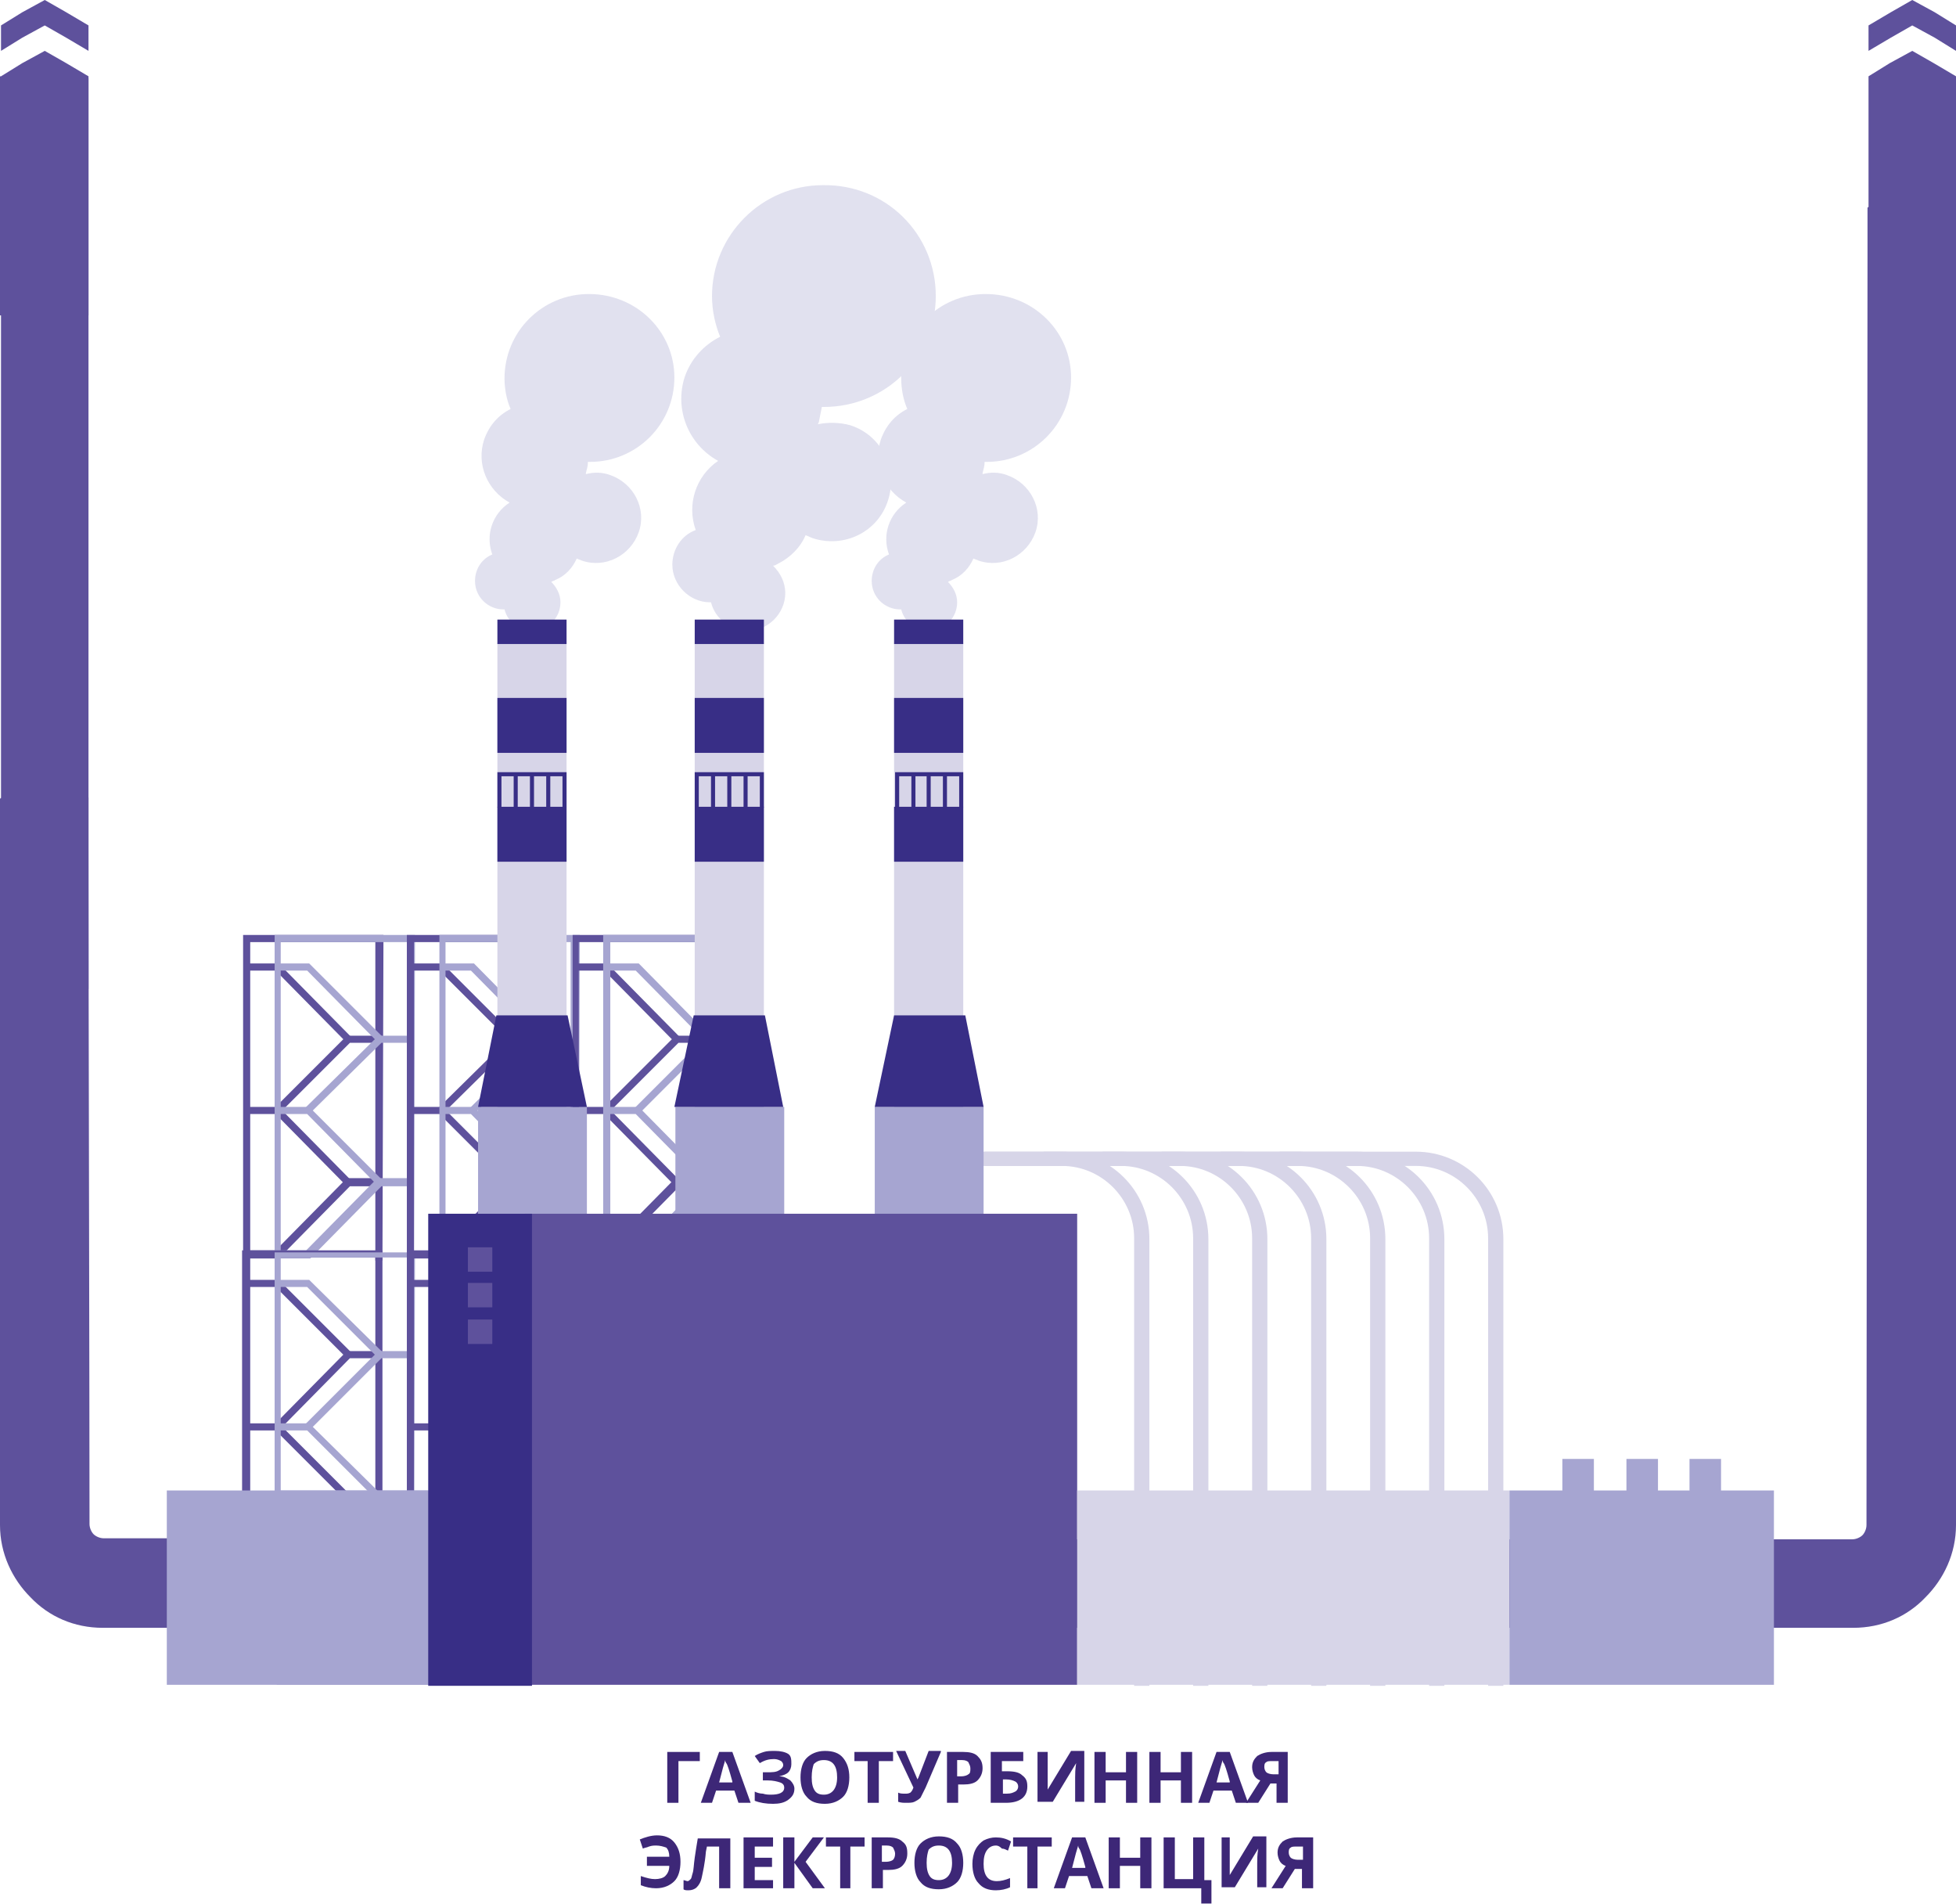
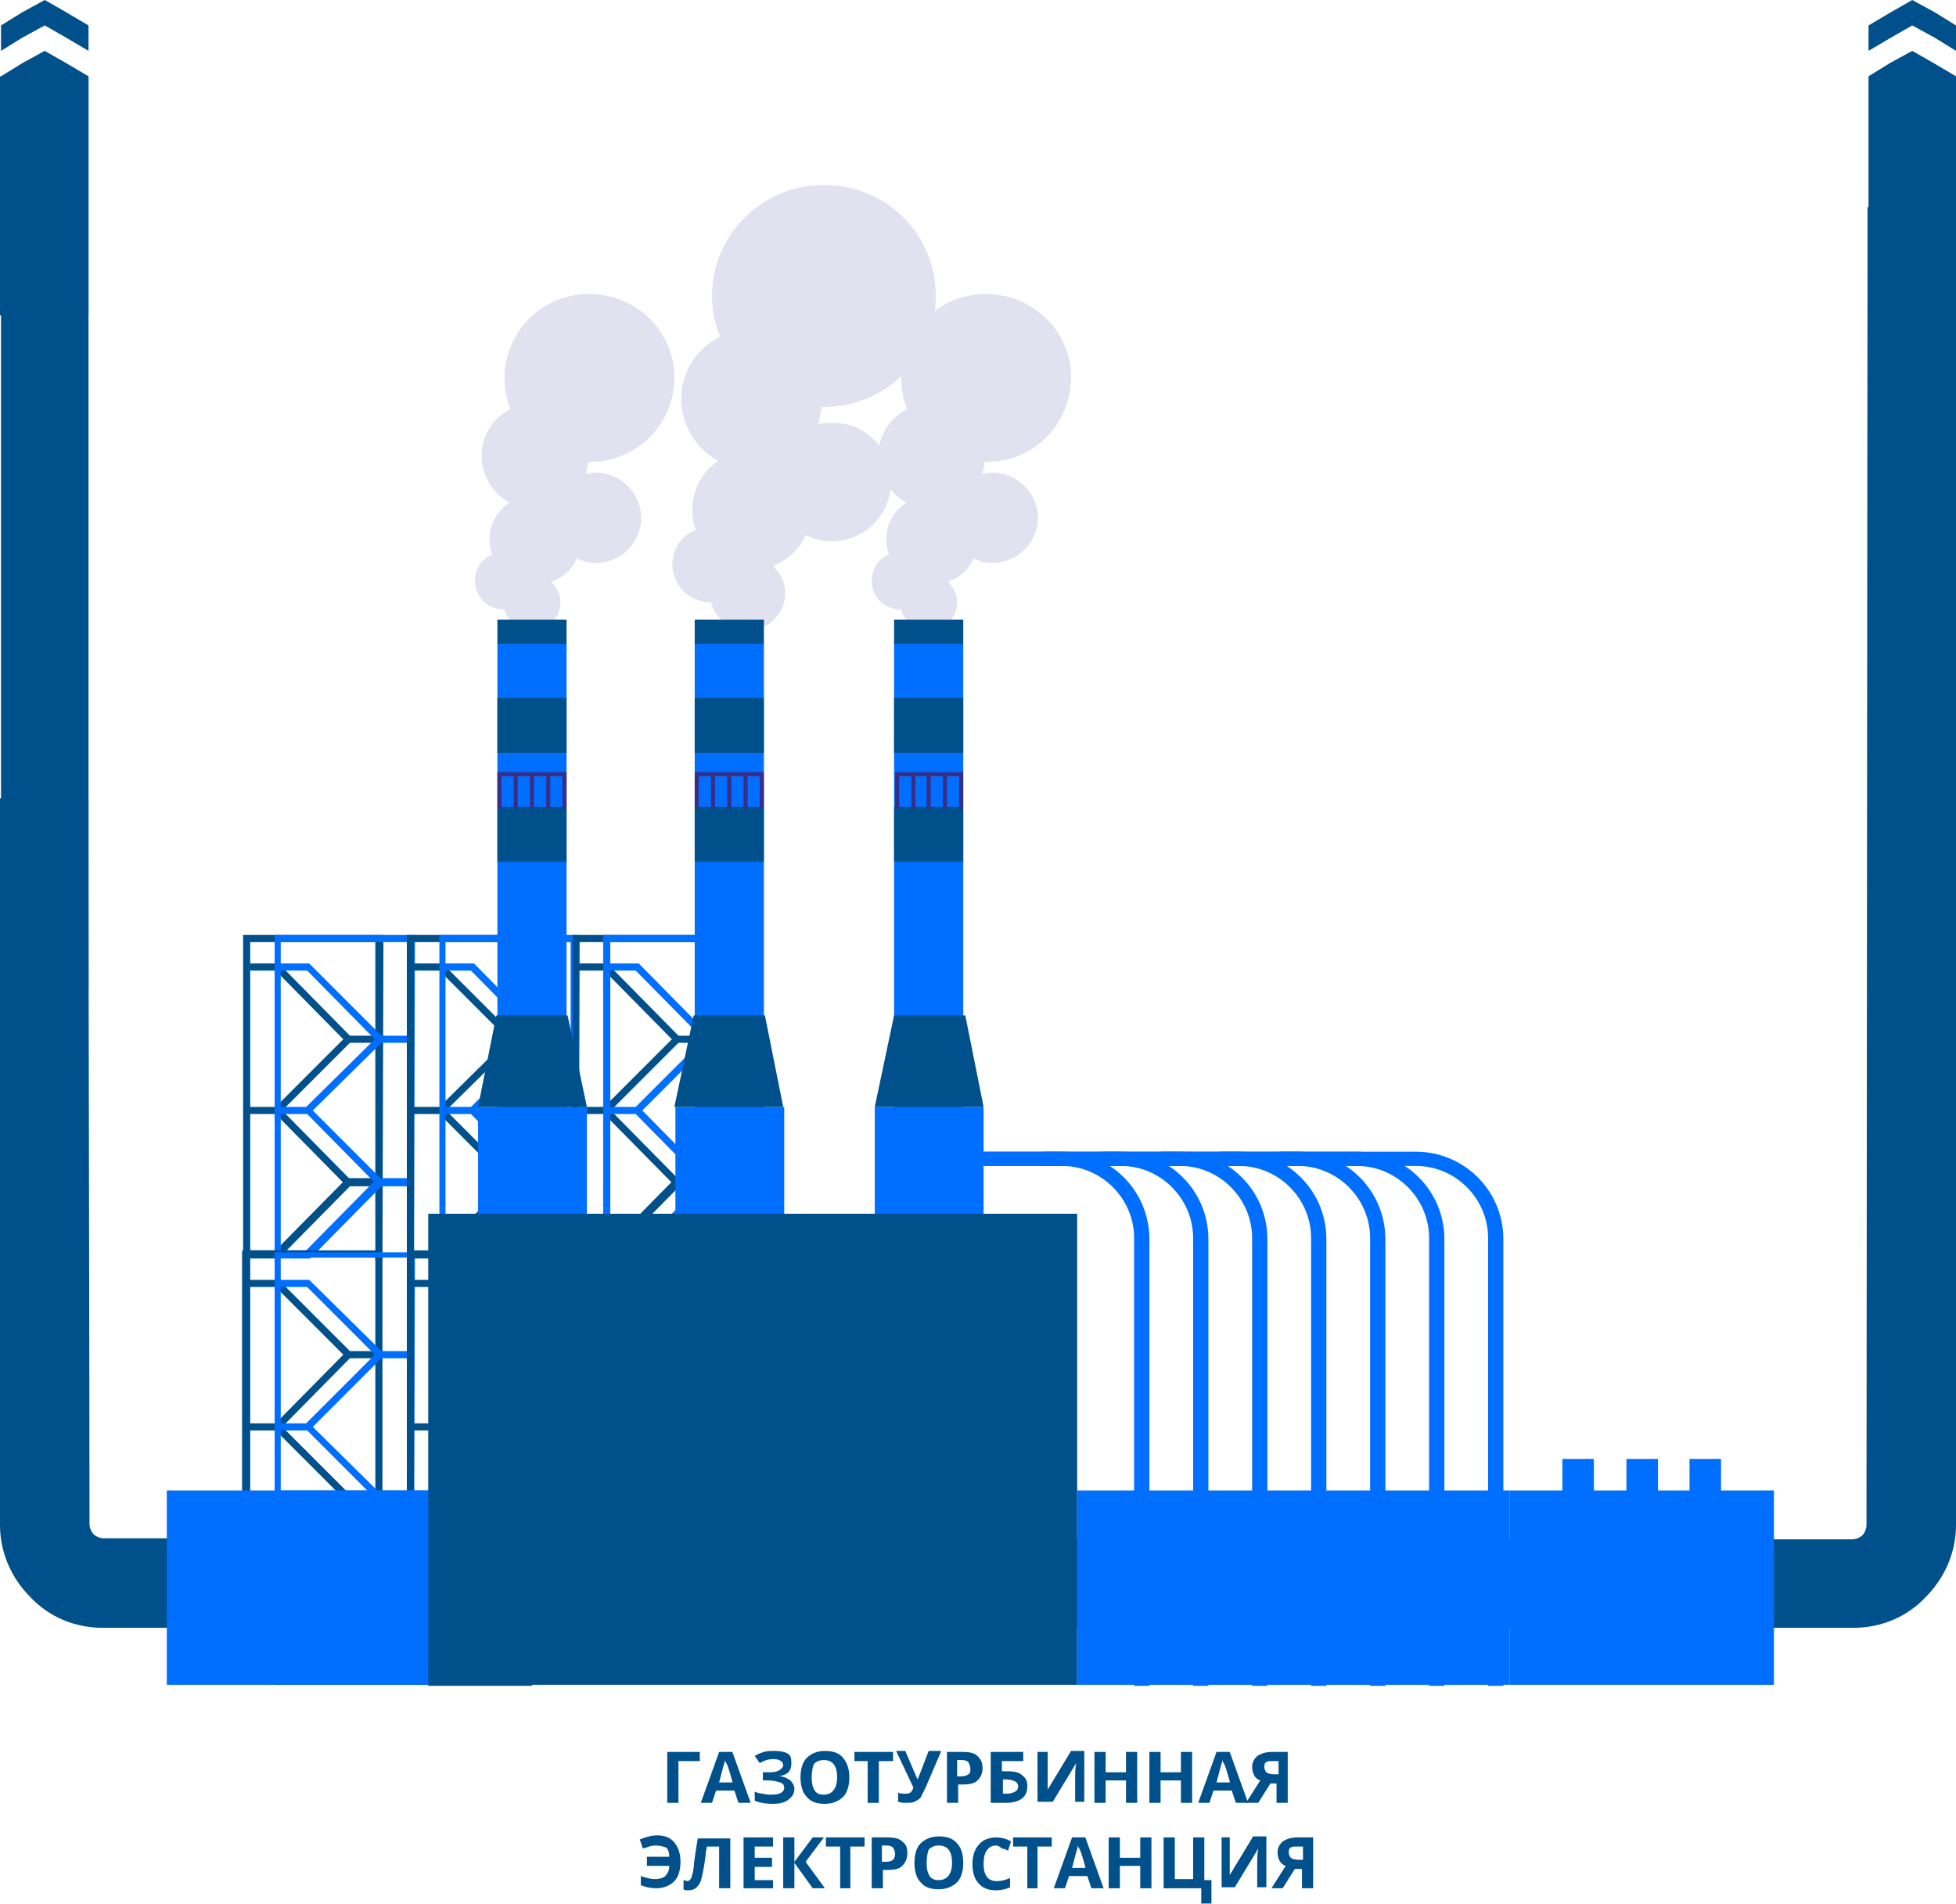
<svg xmlns="http://www.w3.org/2000/svg" version="1.1" id="Layer_1" x="0px" y="0px" viewBox="0 0 192.3 187.1" style="enable-background:new 0 0 192.3 187.1;" xml:space="preserve">
  <style type="text/css">
- 	.st0{fill:#5E519C;}
- 	.st1{fill-rule:evenodd;clip-rule:evenodd;fill:#5E519C;}
- 	.st2{fill:#A6A5D1;}
- 	.st3{fill:#D7D5E8;}
+ 	.st0{fill:#00508C;}
+ 	.st1{fill-rule:evenodd;clip-rule:evenodd;fill:#00508C;}
+ 	.st2{fill:#006EFF;}
+ 	.st3{fill:#006EFF;}
	.st4{fill-rule:evenodd;clip-rule:evenodd;fill:#E1E1EF;}
- 	.st5{fill-rule:evenodd;clip-rule:evenodd;fill:#D7D5E8;}
- 	.st6{fill-rule:evenodd;clip-rule:evenodd;fill:#382E86;}
+ 	.st5{fill-rule:evenodd;clip-rule:evenodd;fill:#006EFF;}
+ 	.st6{fill-rule:evenodd;clip-rule:evenodd;fill:#00508C;}
	.st7{fill:#382E86;}
- 	.st8{fill-rule:evenodd;clip-rule:evenodd;fill:#A6A5D1;}
- 	.st9{fill:#3D2777;}
+ 	.st8{fill-rule:evenodd;clip-rule:evenodd;fill:#006EFF;}
+ 	.st9{fill:#00508C;}
</style>
  <g>
    <g>
      <polygon class="st0" points="183.7,5 183.7,2.5 185.9,1.2 188,0 190.2,1.2 192.3,2.5 192.3,5 190.2,3.7 188,2.5 185.9,3.7   " />
    </g>
    <g>
      <path class="st0" d="M95.5,160H10.1c-2.8,0-5.3-1.1-7.1-3c-1.8-1.8-3-4.3-3-7.1C0,135.4,0,98,0,83.5v-5l2.2-1.2L4.3,76l2.2,1.2    l2.2,1.2v5c0,14.5,0.1,51.9,0.1,66.4c0,0.4,0.2,0.8,0.4,1s0.6,0.4,1,0.4h85.4l-2.2,4.8L95.5,160z" />
    </g>
    <g>
      <path class="st0" d="M96.8,160h85.4c2.8,0,5.3-1.1,7.1-3c1.8-1.8,3-4.3,3-7.1c0-14.5,0-110,0-124.5v-5l-2.2-1.2L188,18l-2.2,1.2    l-2.2,1.2v5c0,14.5-0.1,109.9-0.1,124.5c0,0.4-0.2,0.8-0.4,1s-0.6,0.4-1,0.4H96.8l2.2,4.8L96.8,160z" />
    </g>
    <g>
      <polygon class="st1" points="0.1,97.2 4.5,94.8 8.7,97.2 8.7,12.6 8.7,7.7 6.5,6.4 4.4,5.2 2.2,6.4 0.1,7.7 0.1,12.6   " />
    </g>
    <g>
      <polygon class="st2" points="37,162.4 36.4,162.1 43.5,147.3 46.7,147.3 46.7,148 43.9,148   " />
    </g>
    <g>
      <polygon class="st0" points="34,116.5 27.1,109.5 24.2,109.5 24.2,108.8 27.4,108.8 34.5,116   " />
    </g>
    <g>
      <polygon class="st0" points="27.5,109.4 27,108.9 34.1,101.8 37.3,101.8 37.3,102.5 34.4,102.5   " />
    </g>
    <g>
      <polygon class="st0" points="34,102.4 27.1,95.4 24.2,95.4 24.2,94.7 27.4,94.7 34.5,101.9   " />
    </g>
    <g>
      <path class="st0" d="M37.6,123.9h-0.7v-7.3h-2.5l-7,7.1h-3.5V91.9h13.8L37.6,123.9L37.6,123.9z M24.6,122.9h2.5l7-7.1h2.8V92.6    H24.6V122.9z" />
    </g>
    <g>
      <polygon class="st2" points="37.1,116.5 30.2,109.5 27.3,109.5 27.3,108.8 30.4,108.8 37.6,116   " />
    </g>
    <g>
      <polygon class="st2" points="30.5,109.4 30,108.9 37.2,101.8 40.4,101.8 40.4,102.5 37.5,102.5   " />
    </g>
    <g>
      <polygon class="st2" points="37.1,102.4 30.2,95.4 27.3,95.4 27.3,94.7 30.4,94.7 37.6,101.9   " />
    </g>
    <g>
      <path class="st2" d="M40.7,123.9H40v-7.3h-2.5l-7,7.1H27V91.9h13.8L40.7,123.9L40.7,123.9z M27.6,122.9h2.5l7-7.1H40V92.6H27.6    V122.9z" />
    </g>
    <g>
      <polygon class="st0" points="34,147.5 27.1,140.6 24.2,140.6 24.2,139.9 27.4,139.9 34.5,147   " />
    </g>
    <g>
      <polygon class="st0" points="27.5,140.5 27,140 34.1,132.8 37.3,132.8 37.3,133.5 34.4,133.5   " />
    </g>
    <g>
      <polygon class="st0" points="34,133.4 27.1,126.5 24.2,126.5 24.2,125.8 27.4,125.8 34.5,132.9   " />
    </g>
    <g>
      <path class="st0" d="M23.8,157.2v-34.3h13.8v32h-0.7v-7.3h-2.5l-7,7L23.8,157.2z M24.6,123.7v32.2L27,154l7.1-7.1h2.8v-23.3H24.6    V123.7z" />
    </g>
    <g>
      <polygon class="st2" points="37.1,147.5 30.2,140.6 27.3,140.6 27.3,139.9 30.4,139.9 37.6,147   " />
    </g>
    <g>
      <polygon class="st2" points="30.5,140.5 30,140 37.2,132.8 40.4,132.8 40.4,133.5 37.5,133.5   " />
    </g>
    <g>
      <polygon class="st2" points="37.1,133.4 30.2,126.5 27.3,126.5 27.3,125.8 30.4,125.8 37.6,132.9   " />
    </g>
    <g>
      <path class="st2" d="M40.7,155H40v-7.3h-2.5l-7,7.1H27v-31.7h13.8L40.7,155L40.7,155z M27.6,154h2.5l7-7.1H40v-23.3H27.6V154z" />
    </g>
    <g>
      <polygon class="st0" points="27.9,158.3 27.1,157.5 24.2,157.5 24.2,156.8 27.4,156.8 28.4,157.8   " />
    </g>
    <g>
      <polygon class="st2" points="31,158.3 30.2,157.5 27.3,157.5 27.3,156.8 30.4,156.8 31.5,157.8   " />
    </g>
    <g>
      <polygon class="st0" points="50.2,116.5 43.2,109.5 40.4,109.5 40.4,108.8 43.5,108.8 50.7,116   " />
    </g>
    <g>
      <polygon class="st0" points="43.6,109.4 43.1,108.9 50.3,101.8 53.4,101.8 53.4,102.5 50.6,102.5   " />
    </g>
    <g>
      <polygon class="st0" points="50.2,102.4 43.2,95.4 40.4,95.4 40.4,94.7 43.5,94.7 50.7,101.9   " />
    </g>
    <g>
      <path class="st0" d="M53.8,123.9h-0.7v-7.3h-2.5l-7,7.1H40V91.9h13.8V123.9z M40.7,122.9h2.5l7-7.1H53V92.6H40.7V122.9z" />
    </g>
    <g>
      <polygon class="st2" points="53.2,116.5 46.3,109.5 43.4,109.5 43.4,108.8 46.6,108.8 53.7,116   " />
    </g>
    <g>
      <polygon class="st2" points="46.7,109.4 46.2,108.9 53.4,101.8 56.5,101.8 56.5,102.5 53.6,102.5   " />
    </g>
    <g>
      <polygon class="st2" points="53.2,102.4 46.3,95.4 43.4,95.4 43.4,94.7 46.6,94.7 53.7,101.9   " />
    </g>
    <g>
      <path class="st2" d="M56.9,123.9h-0.7v-7.3h-2.5l-7,7.1h-3.5V91.9H57L56.9,123.9L56.9,123.9z M43.8,122.9h2.5l7-7.1h2.8V92.6H43.8    V122.9z" />
    </g>
    <g>
      <polygon class="st0" points="50.2,147.5 43.2,140.6 40.4,140.6 40.4,139.9 43.5,139.9 50.7,147   " />
    </g>
    <g>
      <polygon class="st0" points="43.6,140.5 43.1,140 50.3,132.8 53.4,132.8 53.4,133.5 50.6,133.5   " />
    </g>
    <g>
      <polygon class="st0" points="50.2,133.4 43.2,126.5 40.4,126.5 40.4,125.8 43.5,125.8 50.7,132.9   " />
    </g>
    <g>
      <path class="st0" d="M53.8,155h-0.7v-7.3h-2.5l-7,7.1H40v-31.7h13.8V155z M40.7,154h2.5l7-7.1H53v-23.3H40.7V154z" />
    </g>
    <g>
      <polygon class="st2" points="53.2,147.5 46.3,140.6 43.4,140.6 43.4,139.9 46.6,139.9 53.7,147   " />
    </g>
    <g>
      <polygon class="st2" points="46.7,140.5 46.2,140 53.4,132.8 56.5,132.8 56.5,133.5 53.6,133.5   " />
    </g>
    <g>
      <polygon class="st2" points="53.2,133.4 46.3,126.5 43.4,126.5 43.4,125.8 46.6,125.8 53.7,132.9   " />
    </g>
    <g>
      <path class="st2" d="M56.9,155h-0.7v-7.3h-2.5l-7,7.1h-3.5v-31.7H57L56.9,155L56.9,155z M43.8,154h2.5l7-7.1h2.8v-23.3H43.8V154z" />
    </g>
    <g>
      <polygon class="st0" points="44.1,158.3 43.2,157.5 40.4,157.5 40.4,156.8 43.5,156.8 44.6,157.8   " />
    </g>
    <g>
      <polygon class="st0" points="53.8,158.1 53.1,158.1 53.1,154.7 40.7,154.7 40.7,158.1 40,158.1 40,154 53.8,154   " />
    </g>
    <g>
      <polygon class="st2" points="47.2,158.3 46.3,157.5 43.4,157.5 43.4,156.8 46.6,156.8 47.7,157.8   " />
    </g>
    <g>
      <polygon class="st2" points="56.9,158.1 56.2,158.1 56.2,154.7 43.8,154.7 43.8,158.1 43.1,158.1 43.1,154 56.9,154   " />
    </g>
    <g>
      <polygon class="st0" points="66.3,116.5 59.4,109.5 56.5,109.5 56.5,108.8 59.7,108.8 66.8,116   " />
    </g>
    <g>
      <polygon class="st0" points="59.8,109.4 59.3,108.9 66.4,101.8 69.6,101.8 69.6,102.5 66.7,102.5   " />
    </g>
    <g>
      <polygon class="st0" points="66.3,102.4 59.4,95.4 56.5,95.4 56.5,94.7 59.7,94.7 66.8,101.9   " />
    </g>
    <g>
      <path class="st0" d="M70,123.9h-0.7v-7.3h-2.5l-7,7.1h-3.5V91.9H70V123.9z M56.9,122.9h2.5l7-7.1h2.8V92.6H56.9V122.9z" />
    </g>
    <g>
      <polygon class="st2" points="69.4,116.5 62.5,109.5 59.6,109.5 59.6,108.8 62.8,108.8 69.9,116   " />
    </g>
    <g>
      <polygon class="st2" points="62.9,109.4 62.4,108.9 69.5,101.8 72.7,101.8 72.7,102.5 69.8,102.5   " />
    </g>
    <g>
      <polygon class="st2" points="69.4,102.4 62.5,95.4 59.6,95.4 59.6,94.7 62.8,94.7 69.9,101.9   " />
    </g>
    <g>
      <path class="st2" d="M73,123.9h-0.7v-7.3h-2.5l-7,7.1h-3.5V91.9H73V123.9z M60,122.9h2.5l7-7.1h2.8V92.6H60V122.9z" />
    </g>
    <g>
      <polygon class="st0" points="66.3,147.5 59.4,140.6 56.5,140.6 56.5,139.9 59.7,139.9 66.8,147   " />
    </g>
    <g>
      <polygon class="st0" points="59.8,140.5 59.3,140 66.4,132.8 69.6,132.8 69.6,133.5 66.7,133.5   " />
    </g>
    <g>
      <polygon class="st0" points="66.3,133.4 59.4,126.5 56.5,126.5 56.5,125.8 59.7,125.8 66.8,132.9   " />
    </g>
    <g>
      <path class="st0" d="M70,155h-0.7v-7.3h-2.5l-7,7.1h-3.5v-31.7H70V155z M56.9,154h2.5l7-7.1h2.8v-23.3H56.9V154z" />
    </g>
    <g>
      <polygon class="st2" points="69.4,147.5 62.5,140.6 59.6,140.6 59.6,139.9 62.8,139.9 69.9,147   " />
    </g>
    <g>
      <polygon class="st2" points="62.9,140.5 62.4,140 69.5,132.8 72.7,132.8 72.7,133.5 69.8,133.5   " />
    </g>
    <g>
      <polygon class="st2" points="69.4,133.4 62.5,126.5 59.6,126.5 59.6,125.8 62.8,125.8 69.9,132.9   " />
    </g>
    <g>
      <path class="st2" d="M73,155h-0.7v-7.3h-2.5l-7,7.1h-3.5v-31.7H73V155z M60,154h2.5l7-7.1h2.8v-23.3H60V154z" />
    </g>
    <g>
      <polygon class="st0" points="60.2,158.3 59.4,157.5 56.5,157.5 56.5,156.8 59.7,156.8 60.7,157.8   " />
    </g>
    <g>
      <polygon class="st0" points="70,158.1 69.2,158.1 69.2,154.7 56.9,154.7 56.9,158.1 56.2,158.1 56.2,154 70,154   " />
    </g>
    <g>
      <polygon class="st2" points="63.3,158.3 62.5,157.5 59.6,157.5 59.6,156.8 62.8,156.8 63.8,157.8   " />
    </g>
    <g>
      <polygon class="st2" points="73,158.1 72.3,158.1 72.3,154.7 60,154.7 60,158.1 59.2,158.1 59.2,154 73,154   " />
    </g>
    <g>
      <path class="st3" d="M111.5,165.6v-43.9c0-3.9-3.2-7.1-7.1-7.1H91v-1.4h13.4c4.7,0,8.6,3.8,8.6,8.6v43.9h-1.5V165.6z" />
    </g>
    <g>
      <path class="st3" d="M117.3,165.6v-43.9c0-3.9-3.2-7.1-7.1-7.1H96.8v-1.4h13.4c4.7,0,8.6,3.8,8.6,8.6v43.9h-1.5V165.6z" />
    </g>
    <g>
      <path class="st3" d="M123.1,165.6v-43.9c0-3.9-3.2-7.1-7.1-7.1h-13.4v-1.4H116c4.7,0,8.6,3.8,8.6,8.6v43.9h-1.5V165.6z" />
    </g>
    <g>
      <path class="st3" d="M128.9,165.6v-43.9c0-3.9-3.2-7.1-7.1-7.1h-13.4v-1.4h13.4c4.7,0,8.6,3.8,8.6,8.6v43.9h-1.5V165.6z" />
    </g>
    <g>
      <path class="st3" d="M140.5,165.6v-43.9c0-3.9-3.2-7.1-7.1-7.1H120v-1.4h13.4c4.7,0,8.6,3.8,8.6,8.6v43.9h-1.5V165.6z" />
    </g>
    <g>
      <path class="st3" d="M134.7,165.6v-43.9c0-3.9-3.2-7.1-7.1-7.1h-13.4v-1.4h13.4c4.7,0,8.6,3.8,8.6,8.6v43.9h-1.5V165.6z" />
    </g>
    <g>
      <path class="st3" d="M146.3,165.6v-43.9c0-3.9-3.2-7.1-7.1-7.1h-13.4v-1.4h13.4c4.7,0,8.6,3.8,8.6,8.6v43.9h-1.5V165.6z" />
    </g>
    <g>
      <path class="st4" d="M66.3,37.1c0,4.6-3.7,8.3-8.3,8.3c-0.1,0-0.1,0-0.2,0c0,0.4-0.1,0.7-0.2,1.1v0.1c0.8-0.2,1.6-0.2,2.4,0.1    c2.3,0.8,3.6,3.3,2.8,5.6s-3.3,3.6-5.6,2.8C57,55,56.9,55,56.7,54.9c-0.4,0.9-1.1,1.7-2.1,2.1c-0.1,0.1-0.3,0.1-0.4,0.2    c0.5,0.5,0.9,1.2,0.9,2c0,1.5-1.2,2.8-2.8,2.8c-1.3,0-2.4-0.9-2.7-2.1h-0.1c-1.5,0-2.8-1.2-2.8-2.8c0-1.2,0.7-2.2,1.7-2.6    c-0.7-1.9,0-4,1.7-5.1c-2.2-1.2-3.3-3.8-2.5-6.2c0.5-1.4,1.4-2.4,2.6-3c-0.4-0.9-0.6-2-0.6-3c0-4.6,3.7-8.3,8.3-8.3    C62.6,28.9,66.3,32.6,66.3,37.1" />
    </g>
    <g>
      <rect x="48.9" y="63.2" class="st5" width="6.8" height="63.3" />
    </g>
    <g>
      <rect x="48.9" y="68.6" class="st6" width="6.8" height="5.4" />
    </g>
    <g>
      <rect x="48.9" y="79.3" class="st6" width="6.8" height="5.4" />
    </g>
    <g>
      <path class="st7" d="M53.9,75.9L53.9,75.9L53.9,75.9h1.6h0.2v0.2v3.2c0,0.1-0.1,0.2-0.2,0.2c-0.1,0-0.2-0.1-0.2-0.2v-3h-1.2v3    c0,0.1-0.1,0.2-0.2,0.2c-0.1,0-0.2-0.1-0.2-0.2v-3h-1.2v3c0,0.1-0.1,0.2-0.2,0.2c-0.1,0-0.2-0.1-0.2-0.2v-3h-1.2v3    c0,0.1-0.1,0.2-0.2,0.2c-0.1,0-0.2-0.1-0.2-0.2v-3h-1.2v3c0,0.1-0.1,0.2-0.2,0.2c-0.1,0-0.2-0.1-0.2-0.2v-3.2v-0.2h0.2h1.6l0,0    l0,0h1.6l0,0l0,0H53.9z" />
    </g>
    <g>
      <rect x="48.9" y="60.9" class="st6" width="6.8" height="2.4" />
    </g>
    <g>
      <rect x="47" y="108.8" class="st8" width="10.7" height="19.8" />
    </g>
    <g>
      <polygon class="st6" points="47,108.8 57.7,108.8 55.8,99.8 48.8,99.8   " />
    </g>
    <g>
      <path class="st4" d="M92,29.1c0,6-4.9,10.9-11,10.9c-0.1,0-0.2,0-0.2,0c-0.1,0.5-0.2,1-0.3,1.5l-0.1,0.2c1-0.2,2.1-0.2,3.2,0.1    c3.1,1,4.7,4.3,3.7,7.4c-1,3.1-4.3,4.7-7.4,3.7c-0.2-0.1-0.5-0.2-0.7-0.3c-0.5,1.2-1.5,2.2-2.7,2.8c-0.2,0.1-0.3,0.2-0.5,0.2    c0.7,0.7,1.2,1.6,1.2,2.7c0,2-1.7,3.7-3.7,3.7c-1.7,0-3.2-1.2-3.6-2.8h-0.1c-2,0-3.7-1.7-3.7-3.7c0-1.5,0.9-2.9,2.3-3.4    c-0.9-2.5,0-5.3,2.2-6.8c-2.9-1.6-4.3-5-3.3-8.2c0.6-1.8,1.9-3.2,3.5-4c-0.5-1.2-0.8-2.6-0.8-4c0-6,4.9-10.9,10.9-10.9    C87.1,18.1,92,23,92,29.1" />
    </g>
    <g>
      <rect x="68.3" y="63.2" class="st5" width="6.8" height="63.3" />
    </g>
    <g>
      <rect x="68.3" y="68.6" class="st6" width="6.8" height="5.4" />
    </g>
    <g>
      <rect x="68.3" y="79.3" class="st6" width="6.8" height="5.4" />
    </g>
    <g>
      <path class="st7" d="M73.3,75.9L73.3,75.9L73.3,75.9h1.6h0.2v0.2v3.2c0,0.1-0.1,0.2-0.2,0.2s-0.2-0.1-0.2-0.2v-3h-1.2v3    c0,0.1-0.1,0.2-0.2,0.2s-0.2-0.1-0.2-0.2v-3h-1.2v3c0,0.1-0.1,0.2-0.2,0.2s-0.2-0.1-0.2-0.2v-3h-1.2v3c0,0.1-0.1,0.2-0.2,0.2    s-0.2-0.1-0.2-0.2v-3h-1.2v3c0,0.1-0.1,0.2-0.2,0.2s-0.2-0.1-0.2-0.2v-3.2v-0.2h0.2h1.6l0,0l0,0h1.6l0,0l0,0H73.3z" />
    </g>
    <g>
      <rect x="68.3" y="60.9" class="st6" width="6.8" height="2.4" />
    </g>
    <g>
      <rect x="66.4" y="108.8" class="st8" width="10.7" height="19.8" />
    </g>
    <g>
      <polygon class="st6" points="66.3,108.8 77,108.8 75.2,99.8 68.2,99.8   " />
    </g>
    <g>
      <path class="st4" d="M105.3,37.1c0,4.6-3.7,8.3-8.3,8.3c-0.1,0-0.1,0-0.2,0c0,0.4-0.1,0.7-0.2,1.1v0.1c0.8-0.2,1.6-0.2,2.4,0.1    c2.3,0.8,3.6,3.3,2.8,5.6c-0.8,2.3-3.3,3.6-5.6,2.8C96,55,95.9,55,95.7,54.9c-0.4,0.9-1.1,1.7-2.1,2.1c-0.1,0.1-0.3,0.1-0.4,0.2    c0.5,0.5,0.9,1.2,0.9,2c0,1.5-1.2,2.8-2.8,2.8c-1.3,0-2.4-0.9-2.7-2.1h-0.1c-1.5,0-2.8-1.2-2.8-2.8c0-1.2,0.7-2.2,1.7-2.6    c-0.7-1.9,0-4,1.7-5.1c-2.2-1.2-3.3-3.8-2.5-6.2c0.5-1.4,1.4-2.4,2.6-3c-0.4-0.9-0.6-2-0.6-3c0-4.6,3.7-8.3,8.3-8.3    C101.6,28.9,105.3,32.6,105.3,37.1" />
    </g>
    <g>
      <rect x="87.9" y="63.2" class="st5" width="6.8" height="63.3" />
    </g>
    <g>
      <rect x="87.9" y="68.6" class="st6" width="6.8" height="5.4" />
    </g>
    <g>
      <rect x="87.9" y="79.3" class="st6" width="6.8" height="5.4" />
    </g>
    <g>
      <path class="st7" d="M92.9,75.9L92.9,75.9L92.9,75.9h1.6h0.2v0.2v3.2c0,0.1-0.1,0.2-0.2,0.2s-0.2-0.1-0.2-0.2v-3h-1.2v3    c0,0.1-0.1,0.2-0.2,0.2s-0.2-0.1-0.2-0.2v-3h-1.2v3c0,0.1-0.1,0.2-0.2,0.2s-0.2-0.1-0.2-0.2v-3H90v3c0,0.1-0.1,0.2-0.2,0.2    s-0.2-0.1-0.2-0.2v-3h-1.2v3c0,0.1-0.1,0.2-0.2,0.2S88,79.4,88,79.3v-3.2v-0.2h0.2h1.6l0,0l0,0h1.6l0,0l0,0    C91.4,75.9,92.9,75.9,92.9,75.9z" />
    </g>
    <g>
      <rect x="87.9" y="60.9" class="st6" width="6.8" height="2.4" />
    </g>
    <g>
      <rect x="86" y="108.8" class="st8" width="10.7" height="19.8" />
    </g>
    <g>
      <polygon class="st6" points="86,108.8 96.7,108.8 94.9,99.8 87.9,99.8   " />
    </g>
    <g>
      <polygon class="st1" points="51.6,165.6 105.9,165.6 105.9,119.3 79.4,119.3 51.6,119.3   " />
    </g>
    <g>
      <rect x="166.1" y="143.4" class="st8" width="3.1" height="4.3" />
    </g>
    <g>
      <rect x="159.9" y="143.4" class="st8" width="3.1" height="4.3" />
    </g>
    <g>
      <rect x="153.6" y="143.4" class="st8" width="3.1" height="4.3" />
    </g>
    <g>
      <polygon class="st5" points="105.9,165.6 148.4,165.6 148.4,146.5 127.7,146.5 105.9,146.5   " />
    </g>
    <g>
      <rect x="27.2" y="146.5" class="st8" width="18.2" height="19.1" />
    </g>
    <g>
      <rect x="16.4" y="146.5" class="st8" width="25.7" height="19.1" />
    </g>
    <g>
      <rect x="42.1" y="119.3" class="st6" width="10.2" height="46.4" />
    </g>
    <g>
      <rect x="46" y="122.6" class="st1" width="2.4" height="2.4" />
    </g>
    <g>
      <rect x="46" y="126.1" class="st1" width="2.4" height="2.4" />
    </g>
    <g>
      <rect x="46" y="129.7" class="st1" width="2.4" height="2.4" />
    </g>
    <g>
      <polygon class="st0" points="8.7,7.5 8.7,9.9 8.7,31 0,31 0,9.9 0,7.5 0,7.5 0.1,7.5 0.1,7.5 2.2,6.2 4.4,5 6.5,6.2   " />
    </g>
    <g>
      <polygon class="st0" points="183.7,7.5 183.7,9.9 183.7,31 192.3,31 192.3,9.9 192.3,7.5 192.3,7.5 192.3,7.5 192.3,7.5     190.1,6.2 188,5 185.8,6.2   " />
    </g>
    <g>
      <polygon class="st1" points="0.1,5 0.1,2.5 2.2,1.2 4.4,0 6.5,1.2 8.7,2.5 8.7,5 6.5,3.7 4.4,2.5 2.2,3.7   " />
    </g>
    <g>
      <rect x="148.4" y="146.5" class="st8" width="26" height="19.1" />
    </g>
  </g>
  <g>
    <g>
      <path class="st9" d="M68.8,172.2v0.9h-2.1v4.1h-1.1v-5H68.8z" />
      <path class="st9" d="M72.6,177.2l-0.4-1.2h-1.8l-0.4,1.2h-1.1l1.8-5H72l1.8,5H72.6z M72,175.1c-0.3-1.1-0.5-1.7-0.6-1.8    s-0.1-0.3-0.1-0.3c-0.1,0.3-0.3,1-0.6,2.2H72z" />
      <path class="st9" d="M77.8,173.4c0,0.3-0.1,0.6-0.3,0.8c-0.2,0.2-0.5,0.3-0.9,0.4v0c0.5,0,0.8,0.2,1.1,0.4    c0.2,0.2,0.4,0.5,0.4,0.8c0,0.5-0.2,0.8-0.6,1.1c-0.4,0.3-0.9,0.4-1.5,0.4c-0.7,0-1.3-0.1-1.8-0.3v-0.9c0.2,0.1,0.5,0.2,0.8,0.2    c0.3,0.1,0.6,0.1,0.8,0.1c0.8,0,1.3-0.2,1.3-0.7c0-0.2-0.1-0.4-0.4-0.5c-0.3-0.1-0.7-0.2-1.2-0.2h-0.5v-0.8h0.4    c0.5,0,0.9,0,1.2-0.2c0.2-0.1,0.4-0.3,0.4-0.5c0-0.2-0.1-0.3-0.2-0.4c-0.2-0.1-0.4-0.2-0.7-0.2c-0.5,0-0.9,0.1-1.4,0.4l-0.5-0.7    c0.3-0.2,0.6-0.3,0.9-0.4s0.7-0.1,1.1-0.1c0.5,0,1,0.1,1.3,0.3S77.8,173,77.8,173.4z" />
      <path class="st9" d="M83.5,174.7c0,0.8-0.2,1.5-0.6,1.9c-0.4,0.4-1,0.7-1.8,0.7s-1.4-0.2-1.8-0.7c-0.4-0.4-0.6-1.1-0.6-1.9    s0.2-1.5,0.6-1.9c0.4-0.4,1-0.7,1.8-0.7s1.4,0.2,1.8,0.7S83.5,173.9,83.5,174.7z M79.8,174.7c0,0.6,0.1,1,0.3,1.3    c0.2,0.3,0.5,0.4,0.9,0.4c0.8,0,1.3-0.6,1.3-1.7s-0.4-1.7-1.3-1.7c-0.4,0-0.7,0.1-1,0.4C79.9,173.7,79.8,174.1,79.8,174.7z" />
      <path class="st9" d="M86.4,177.2h-1.1v-4.1H84v-0.9h3.8v0.9h-1.4V177.2z" />
      <path class="st9" d="M92.5,172.2l-1.5,3.5c-0.2,0.4-0.4,0.8-0.5,1c-0.2,0.2-0.4,0.3-0.6,0.4c-0.2,0.1-0.5,0.1-0.8,0.1    c-0.3,0-0.5,0-0.8-0.1v-0.9c0.2,0.1,0.4,0.1,0.7,0.1c0.2,0,0.3,0,0.5-0.1c0.1-0.1,0.2-0.2,0.3-0.5l-1.7-3.6H89l1.2,2.8h0l0.1-0.2    l1-2.6H92.5z" />
      <path class="st9" d="M96.6,173.8c0,0.5-0.2,0.9-0.5,1.2c-0.3,0.3-0.8,0.4-1.4,0.4h-0.5v1.8h-1.1v-5h1.6c0.6,0,1.1,0.1,1.4,0.4    C96.4,172.9,96.6,173.2,96.6,173.8z M94.2,174.6h0.3c0.3,0,0.6-0.1,0.7-0.2c0.2-0.1,0.2-0.3,0.2-0.6c0-0.2-0.1-0.4-0.2-0.6    c-0.1-0.1-0.3-0.2-0.6-0.2h-0.5V174.6z" />
      <path class="st9" d="M98.6,174.1H99c0.7,0,1.2,0.1,1.5,0.4c0.4,0.3,0.5,0.6,0.5,1.1c0,1-0.7,1.6-2.1,1.6h-1.5v-5h3.2v0.9h-2.1    V174.1z M98.6,176.3h0.4c0.4,0,0.6-0.1,0.8-0.2c0.2-0.1,0.3-0.3,0.3-0.5c0-0.2-0.1-0.4-0.3-0.5c-0.2-0.1-0.5-0.2-0.9-0.2h-0.3    V176.3z" />
      <path class="st9" d="M102,172.2h1v2.4l0,0.6l0,0.7h0l2.3-3.8h1.3v5h-0.9v-2.4c0-0.3,0-0.8,0.1-1.4h0l-2.3,3.8H102V172.2z" />
      <path class="st9" d="M111.8,177.2h-1.1V175h-2v2.2h-1.1v-5h1.1v2h2v-2h1.1V177.2z" />
      <path class="st9" d="M117.2,177.2h-1.1V175h-2v2.2h-1.1v-5h1.1v2h2v-2h1.1V177.2z" />
      <path class="st9" d="M121.5,177.2l-0.4-1.2h-1.8l-0.4,1.2h-1.1l1.8-5h1.3l1.8,5H121.5z M120.9,175.1c-0.3-1.1-0.5-1.7-0.6-1.8    s-0.1-0.3-0.1-0.3c-0.1,0.3-0.3,1-0.6,2.2H120.9z" />
      <path class="st9" d="M124.9,175.3l-1.2,1.9h-1.2l1.4-2.2c-0.3-0.1-0.5-0.3-0.6-0.5s-0.2-0.5-0.2-0.8c0-0.5,0.2-0.8,0.5-1.1    c0.3-0.2,0.8-0.4,1.4-0.4h1.6v5h-1.1v-1.9H124.9z M125.6,173.1h-0.5c-0.3,0-0.5,0-0.6,0.1c-0.2,0.1-0.2,0.3-0.2,0.5    c0,0.2,0.1,0.4,0.2,0.5c0.1,0.1,0.4,0.2,0.7,0.2h0.5V173.1z" />
      <path class="st9" d="M64.5,181.4c-0.2,0-0.4,0-0.7,0.1c-0.2,0.1-0.4,0.1-0.6,0.2l-0.3-0.9c0.5-0.2,1.1-0.4,1.7-0.4    c0.7,0,1.3,0.2,1.7,0.7s0.6,1.1,0.6,1.9c0,0.8-0.2,1.5-0.6,1.9c-0.4,0.4-1,0.7-1.8,0.7c-0.5,0-1-0.1-1.5-0.3v-0.9    c0.6,0.2,1,0.3,1.4,0.3c0.4,0,0.8-0.1,1-0.3c0.2-0.2,0.4-0.5,0.4-1h-2.2v-0.9h2.2c0-0.4-0.1-0.7-0.3-0.9    C65.2,181.5,64.9,181.4,64.5,181.4z" />
      <path class="st9" d="M71.8,185.6h-1.1v-4.1h-1.2l-0.1,0.5c-0.1,1.2-0.3,2-0.4,2.5c-0.1,0.5-0.3,0.8-0.5,1    c-0.2,0.2-0.5,0.3-0.8,0.3c-0.2,0-0.4,0-0.5-0.1v-0.9c0.1,0,0.3,0.1,0.4,0.1c0.1,0,0.2-0.1,0.3-0.2c0.1-0.1,0.1-0.3,0.2-0.6    c0.1-0.3,0.1-0.8,0.2-1.5c0.1-0.7,0.2-1.3,0.3-1.9h3.2V185.6z" />
      <path class="st9" d="M76,185.6h-2.9v-5H76v0.9h-1.8v1.1h1.7v0.9h-1.7v1.3H76V185.6z" />
      <path class="st9" d="M81.1,185.6h-1.2l-1.8-2.5v2.5H77v-5h1.1v2.4l1.8-2.4H81l-1.8,2.4L81.1,185.6z" />
      <path class="st9" d="M83.7,185.6h-1.1v-4.1h-1.4v-0.9H85v0.9h-1.4V185.6z" />
      <path class="st9" d="M89.2,182.2c0,0.5-0.2,0.9-0.5,1.2c-0.3,0.3-0.8,0.4-1.4,0.4h-0.5v1.8h-1.1v-5h1.6c0.6,0,1.1,0.1,1.4,0.4    C89.1,181.3,89.2,181.6,89.2,182.2z M86.8,183h0.3c0.3,0,0.6-0.1,0.7-0.2s0.2-0.3,0.2-0.6c0-0.2-0.1-0.4-0.2-0.6    c-0.1-0.1-0.3-0.2-0.6-0.2h-0.5V183z" />
      <path class="st9" d="M94.7,183.1c0,0.8-0.2,1.5-0.6,1.9c-0.4,0.4-1,0.7-1.8,0.7c-0.8,0-1.4-0.2-1.8-0.7c-0.4-0.4-0.6-1.1-0.6-1.9    s0.2-1.5,0.6-1.9c0.4-0.4,1-0.7,1.8-0.7s1.4,0.2,1.8,0.7C94.5,181.6,94.7,182.3,94.7,183.1z M91.1,183.1c0,0.6,0.1,1,0.3,1.3    c0.2,0.3,0.5,0.4,0.9,0.4c0.8,0,1.3-0.6,1.3-1.7s-0.4-1.7-1.3-1.7c-0.4,0-0.7,0.1-1,0.4C91.2,182.1,91.1,182.5,91.1,183.1z" />
      <path class="st9" d="M97.9,181.4c-0.4,0-0.7,0.2-0.9,0.5c-0.2,0.3-0.3,0.7-0.3,1.3c0,1.1,0.4,1.7,1.3,1.7c0.4,0,0.8-0.1,1.3-0.3    v0.9c-0.4,0.2-0.9,0.3-1.4,0.3c-0.7,0-1.3-0.2-1.7-0.7c-0.4-0.4-0.6-1.1-0.6-1.9c0-0.5,0.1-1,0.3-1.4c0.2-0.4,0.5-0.7,0.8-0.9    c0.4-0.2,0.8-0.3,1.2-0.3c0.5,0,1,0.1,1.5,0.4l-0.3,0.9c-0.2-0.1-0.4-0.2-0.6-0.2C98.2,181.4,98,181.4,97.9,181.4z" />
      <path class="st9" d="M102.1,185.6h-1.1v-4.1h-1.4v-0.9h3.8v0.9h-1.4V185.6z" />
      <path class="st9" d="M107.3,185.6l-0.4-1.2h-1.8l-0.4,1.2h-1.1l1.8-5h1.3l1.8,5H107.3z M106.7,183.5c-0.3-1.1-0.5-1.7-0.6-1.8    s-0.1-0.3-0.1-0.3c-0.1,0.3-0.3,1-0.6,2.2H106.7z" />
      <path class="st9" d="M113.2,185.6h-1.1v-2.2h-2v2.2h-1.1v-5h1.1v2h2v-2h1.1V185.6z" />
      <path class="st9" d="M118.4,184.8h0.7v2.3h-1v-1.5h-3.7v-5h1.1v4.1h1.8v-4.1h1.1V184.8z" />
      <path class="st9" d="M119.9,180.6h1v2.4l0,0.6l0,0.7h0l2.3-3.8h1.3v5h-0.9v-2.4c0-0.3,0-0.8,0.1-1.4h0l-2.3,3.8h-1.3V180.6z" />
      <path class="st9" d="M127.3,183.7l-1.2,1.9H125l1.4-2.2c-0.3-0.1-0.5-0.3-0.6-0.5s-0.2-0.5-0.2-0.8c0-0.5,0.2-0.8,0.5-1.1    c0.3-0.2,0.8-0.4,1.4-0.4h1.6v5H128v-1.9H127.3z M128,181.5h-0.5c-0.3,0-0.5,0-0.6,0.1c-0.2,0.1-0.2,0.3-0.2,0.5    c0,0.2,0.1,0.4,0.2,0.5c0.1,0.1,0.4,0.2,0.7,0.2h0.5V181.5z" />
    </g>
  </g>
</svg>
